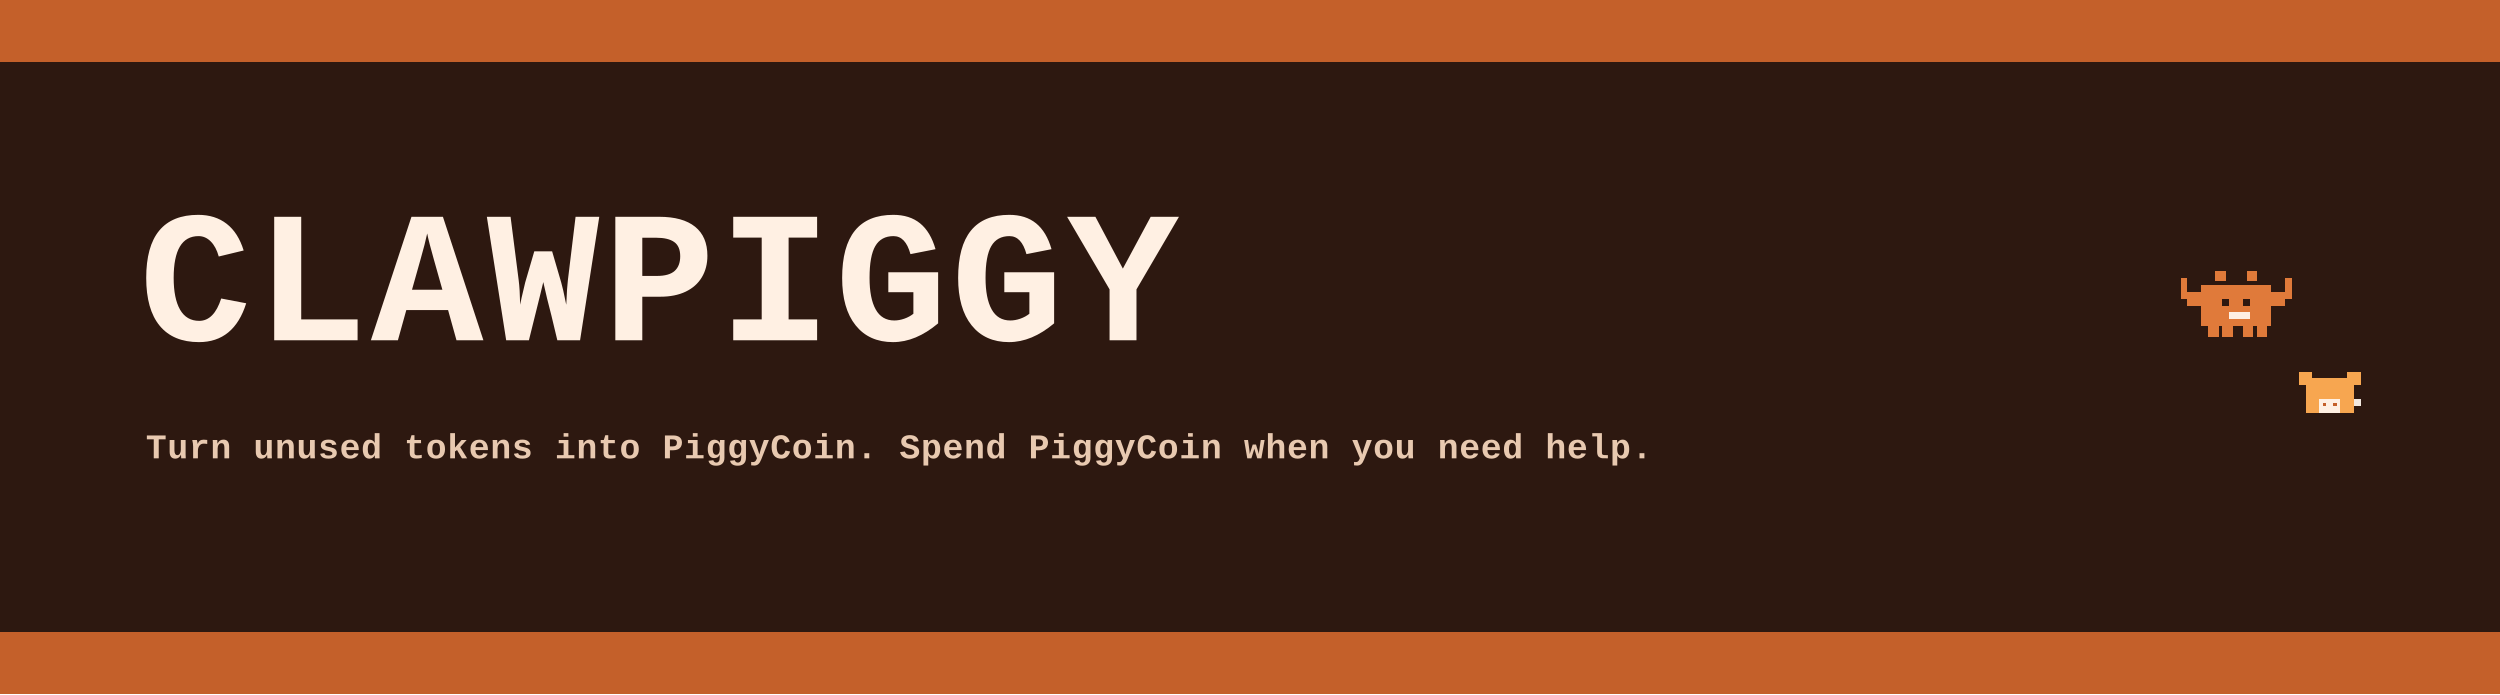
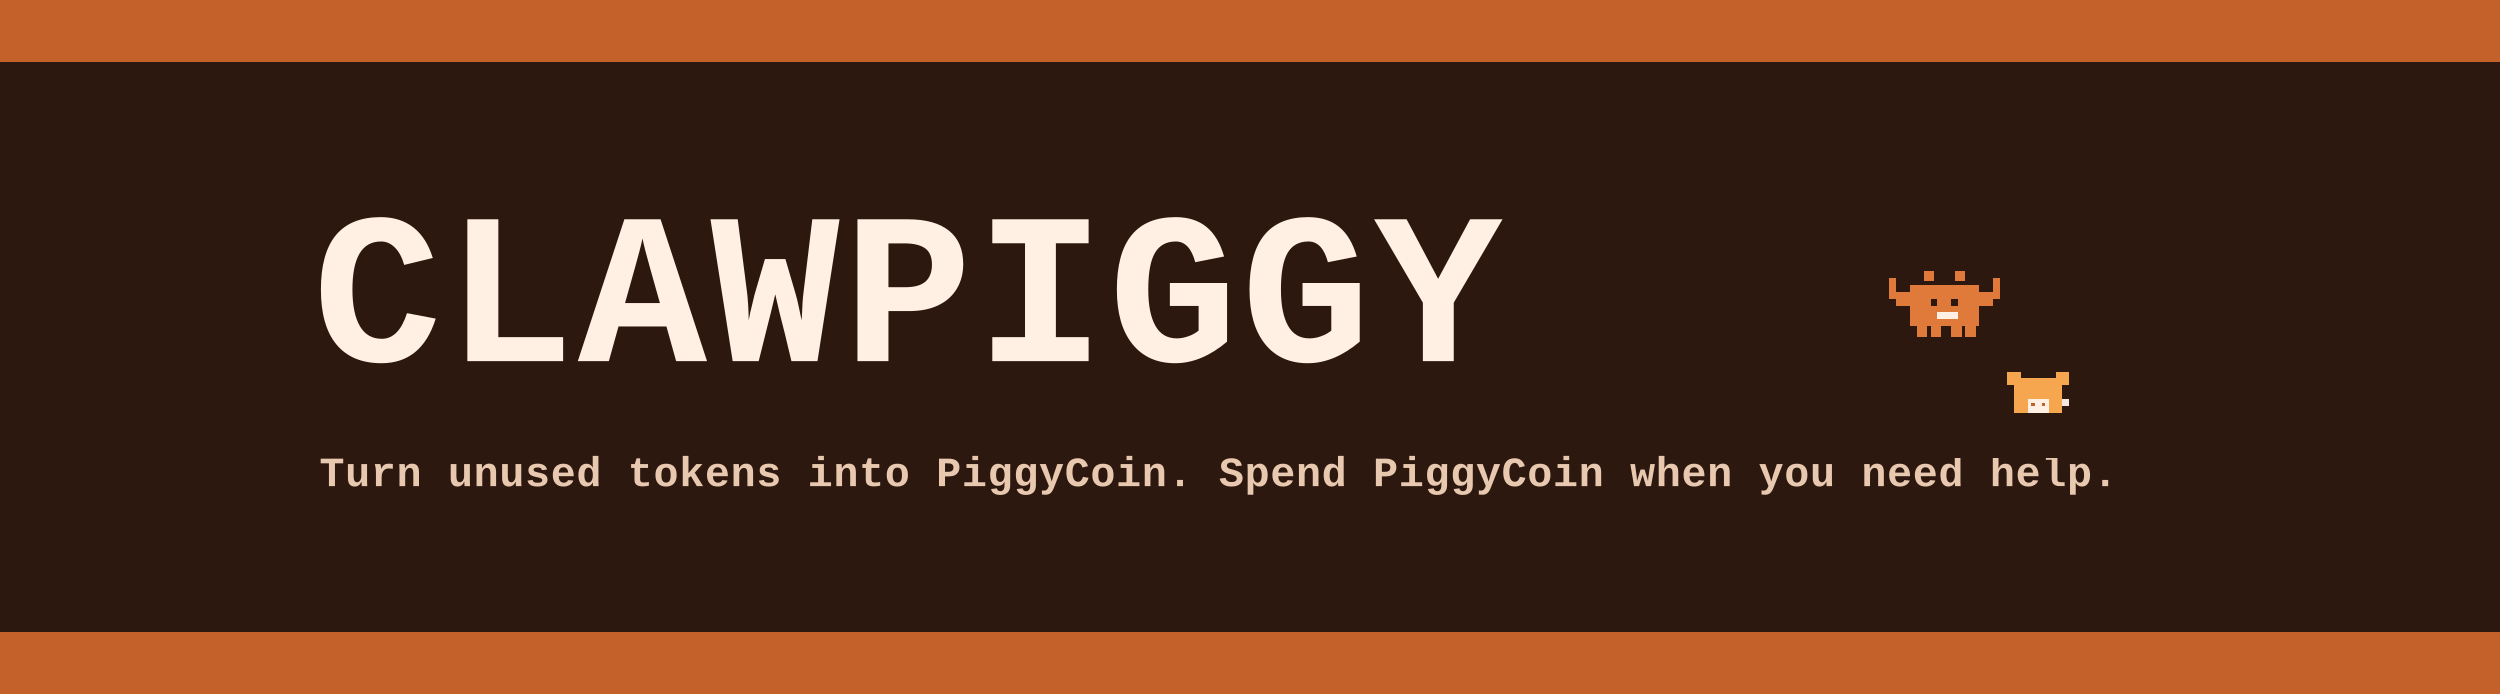
<svg xmlns="http://www.w3.org/2000/svg" width="720" height="200" viewBox="0 0 720 200" role="img" aria-labelledby="title desc">
  <defs>
    <style>
      .px { shape-rendering: crispEdges; }
-       .word { font: 700 54px 'Press Start 2P', 'Courier New', monospace; letter-spacing: 1px; fill: #fff0e3; }
-       .sub { font: 700 10px 'Press Start 2P', 'Courier New', monospace; letter-spacing: 0.2px; fill: #e8c9b0; }
+       .word { font: 700 62px 'Press Start 2P', 'Courier New', monospace; letter-spacing: 1px; fill: #fff0e3; }
+       .sub { font: 700 12px 'Press Start 2P', 'Courier New', monospace; letter-spacing: 0.2px; fill: #e8c9b0; }
    </style>
  </defs>
  <rect class="px" x="0" y="0" width="720" height="200" fill="#2d1810" />
  <rect class="px" x="0" y="0" width="720" height="18" fill="#c4602a" />
  <rect class="px" x="0" y="182" width="720" height="18" fill="#c4602a" />
-   <text x="40" y="98" class="word">CLAWPIGGY</text>
-   <text x="42" y="132" class="sub">Turn unused tokens into PiggyCoin. Spend PiggyCoin when you need help.</text>
-   <g class="px" transform="translate(620 68)">
+   <text x="90" y="104" class="word">CLAWPIGGY</text>
+   <text x="92" y="140" class="sub">Turn unused tokens into PiggyCoin. Spend PiggyCoin when you need help.</text>
+   <g class="px" transform="translate(536 68)">
    <rect x="0" y="0" width="64" height="64" fill="#2d1810" />
    <rect x="14" y="14" width="20" height="12" fill="#e07a3a" />
    <rect x="10" y="16" width="4" height="4" fill="#e07a3a" />
    <rect x="8" y="12" width="2" height="6" fill="#e07a3a" />
    <rect x="34" y="16" width="4" height="4" fill="#e07a3a" />
    <rect x="38" y="12" width="2" height="6" fill="#e07a3a" />
    <rect x="18" y="10" width="3" height="3" fill="#e07a3a" />
    <rect x="27" y="10" width="3" height="3" fill="#e07a3a" />
    <rect x="16" y="26" width="3" height="3" fill="#e07a3a" />
    <rect x="20" y="26" width="3" height="3" fill="#e07a3a" />
    <rect x="26" y="26" width="3" height="3" fill="#e07a3a" />
    <rect x="30" y="26" width="3" height="3" fill="#e07a3a" />
    <rect x="20" y="18" width="2" height="2" fill="#2d1810" />
    <rect x="26" y="18" width="2" height="2" fill="#2d1810" />
    <rect x="22" y="22" width="6" height="2" fill="#fff0e3" />
    <rect x="44" y="41" width="14" height="10" fill="#f7a650" />
    <rect x="42" y="39" width="4" height="4" fill="#f7a650" />
    <rect x="56" y="39" width="4" height="4" fill="#f7a650" />
    <rect x="58" y="47" width="2" height="2" fill="#f2e8e0" />
    <rect x="48" y="47" width="6" height="4" fill="#fff0e3" />
    <rect x="49" y="48" width="1" height="1" fill="#c4602a" />
    <rect x="52" y="48" width="1" height="1" fill="#c4602a" />
  </g>
</svg>
